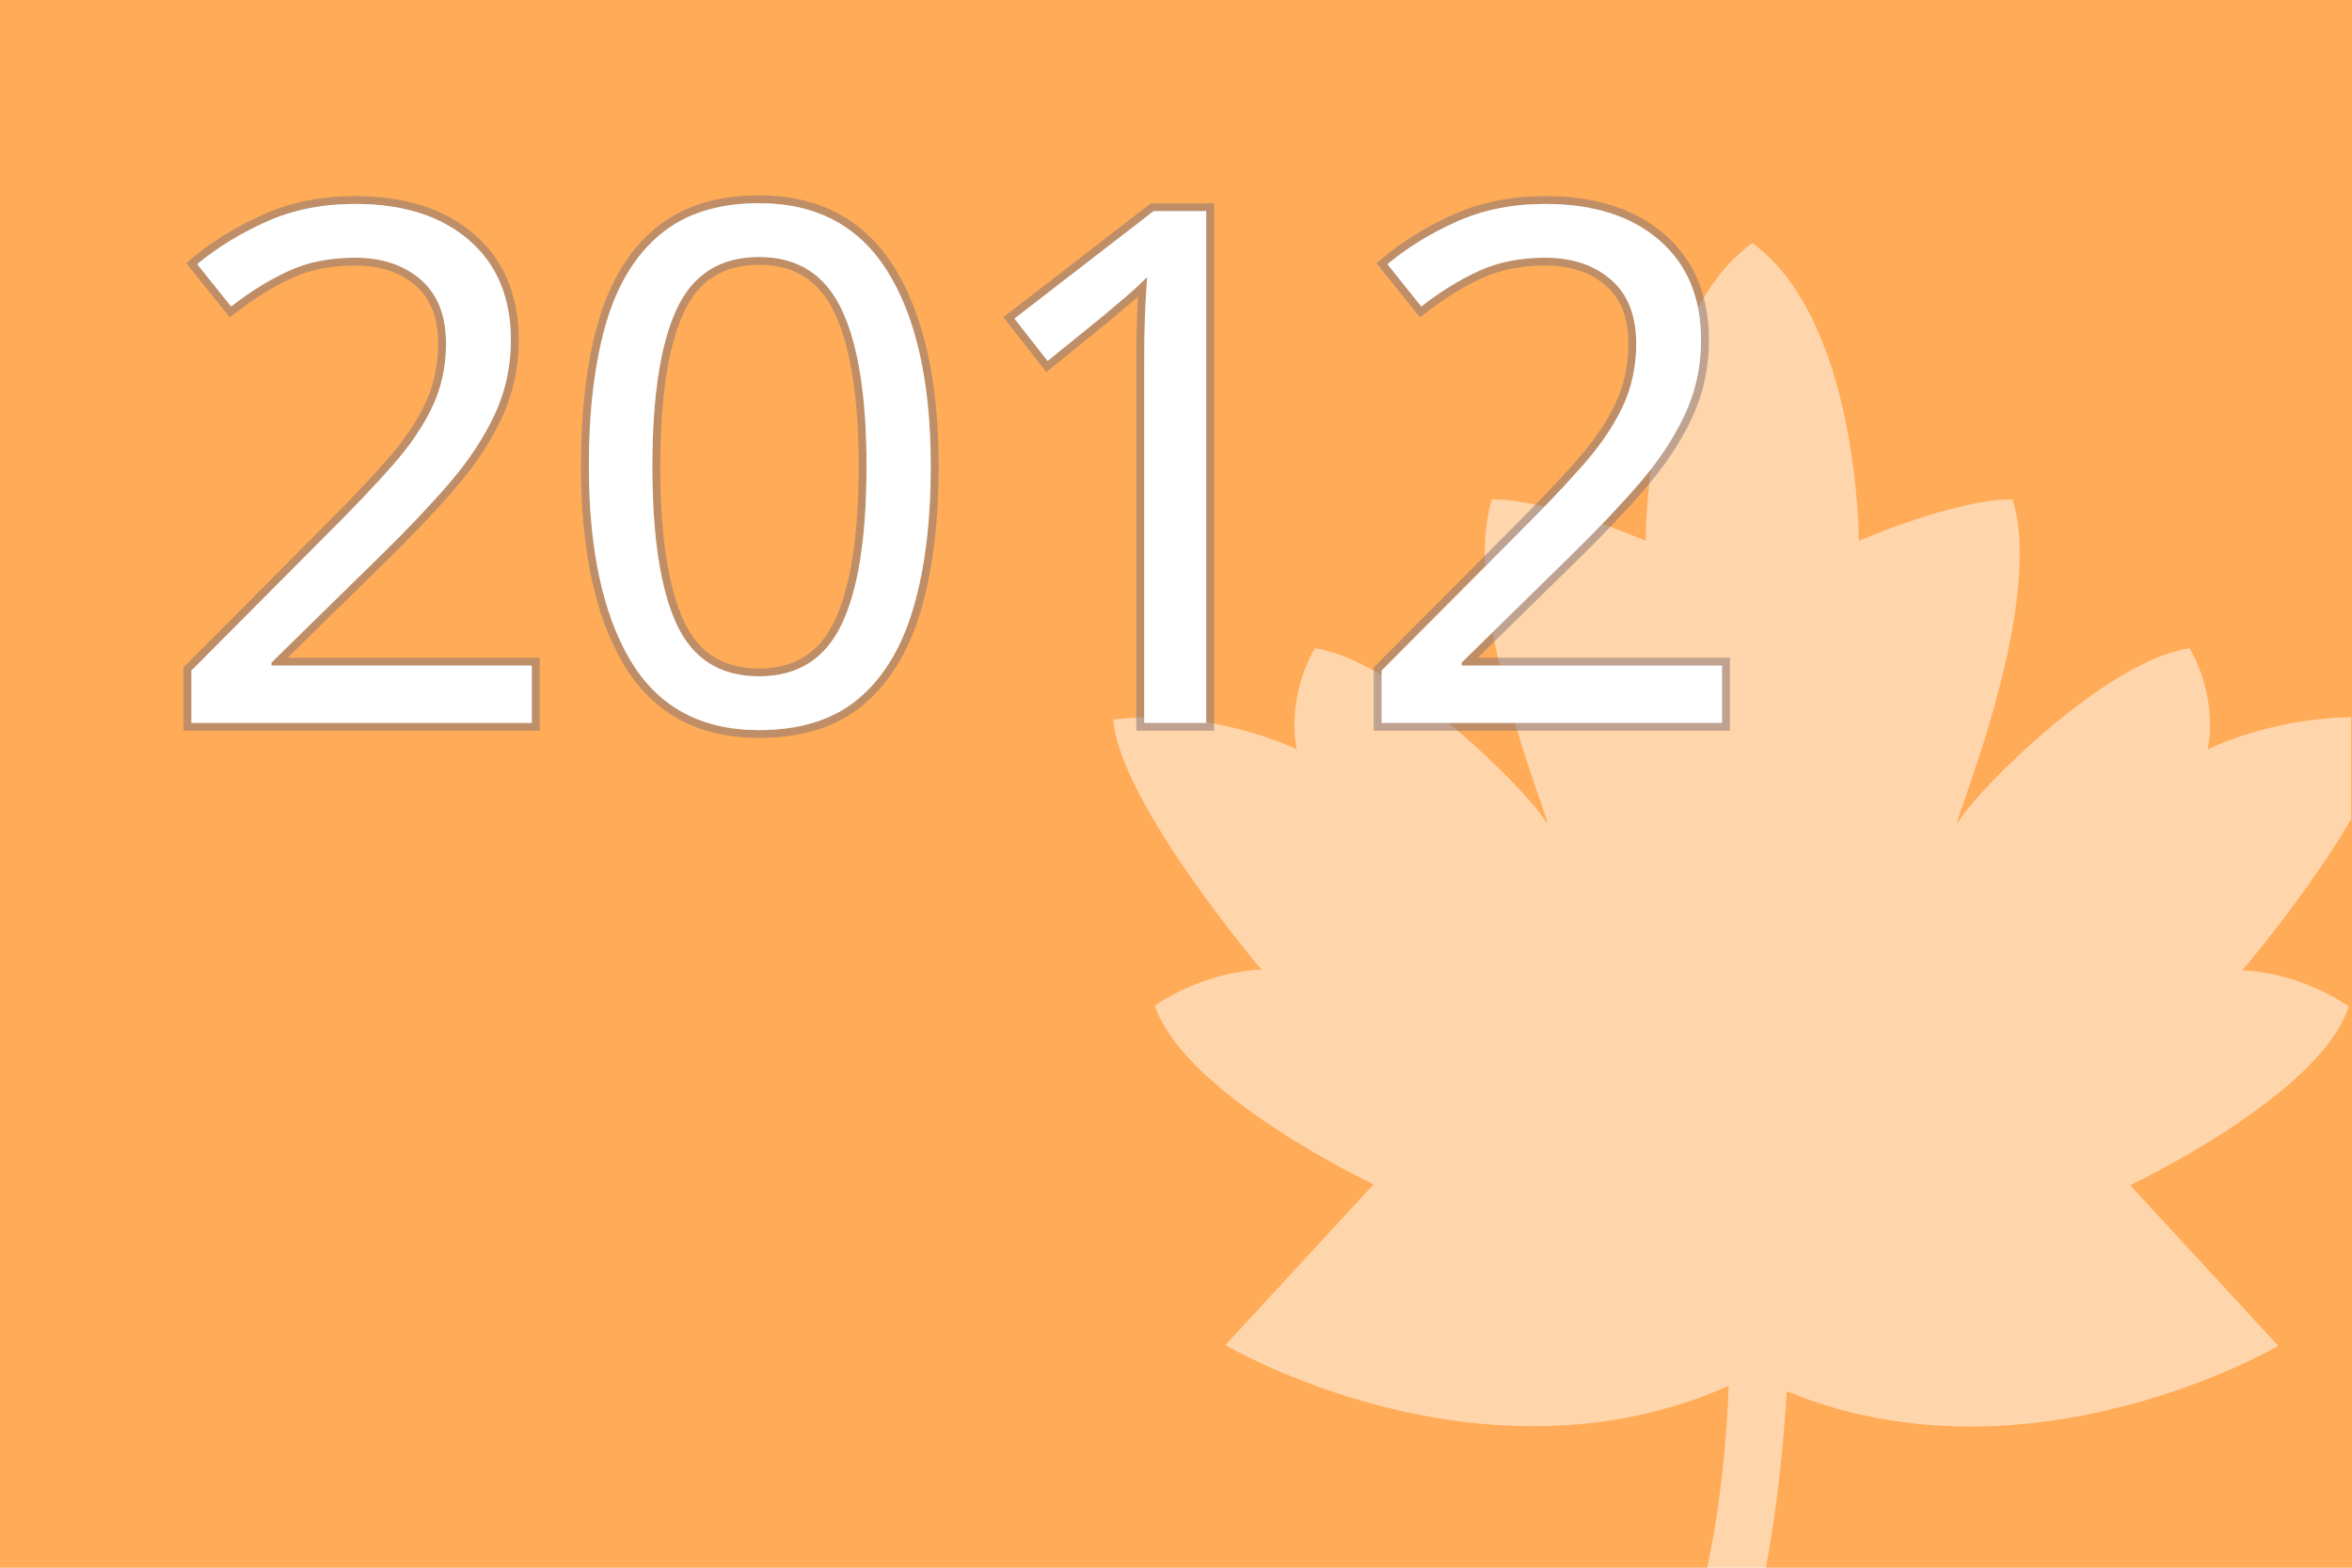
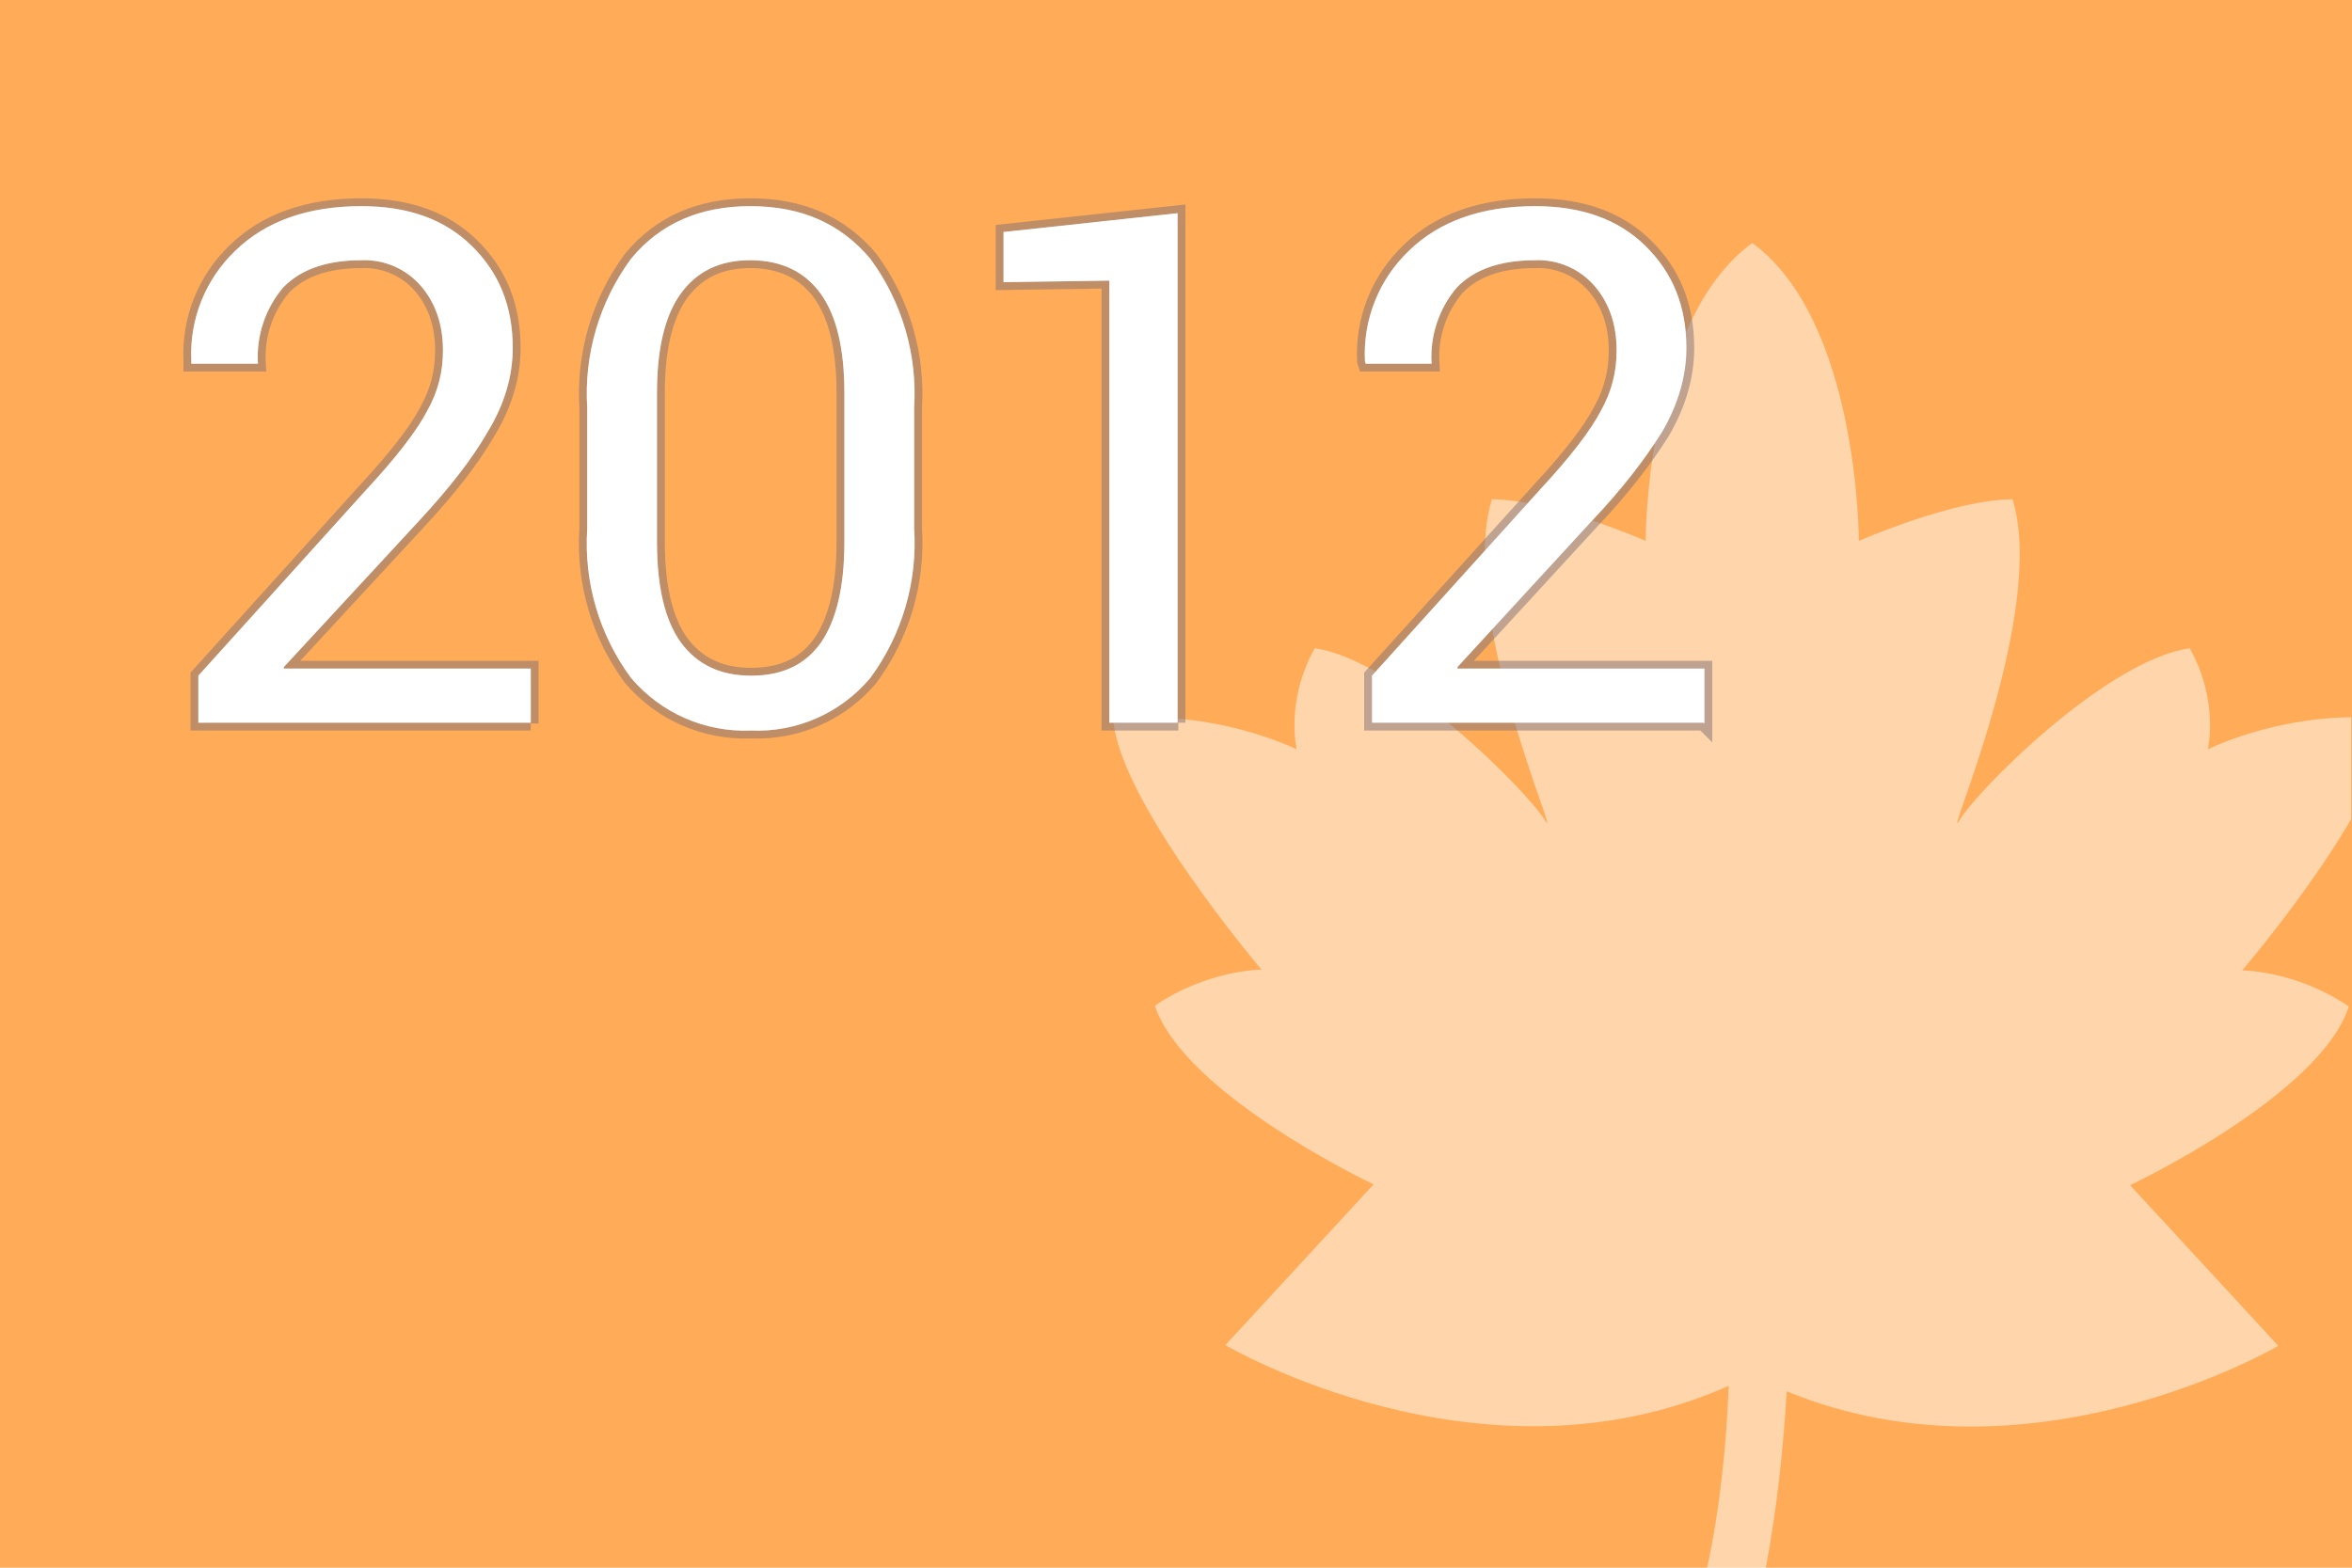
<svg xmlns="http://www.w3.org/2000/svg" width="300" height="200">
-   <path fill-rule="evenodd" clip-rule="evenodd" fill="#FFAB57" d="M0 0h300v200H0z" />
-   <path fill-rule="evenodd" clip-rule="evenodd" fill="#FFF" d="M300 91.5c-10.5.1-18.4 4.1-18.4 4.1s1.5-6.1-2.3-12.9c-10.6 1.5-27.2 18.2-29.4 22-2.3 3.8 11.3-26.6 6.8-41-7.5 0-19.6 5.3-19.6 5.3s0-28.1-13.6-38c-13.6 9.9-13.6 38-13.6 38s-12.1-5.3-19.6-5.3c-4.5 14.4 9.1 44.8 6.8 41-2.3-3.8-18.9-20.5-29.4-22-3.8 6.8-2.3 12.9-2.3 12.9s-10.6-5.3-23.4-3.8c.8 10.6 18.9 31.9 18.9 31.9s-6.8 0-13.6 4.6c3.8 11.4 27.9 22.8 27.9 22.8l-18.9 20.5s32.6 19.3 64.2 5.2c-.3 7.8-1.2 16.2-2.8 23.4h7.5c1.5-7.9 2.3-15.9 2.7-22.7 31.1 12.8 62.7-5.8 62.7-5.8l-18.9-20.5s24.2-11.4 27.9-22.8c-6.8-4.6-13.6-4.6-13.6-4.6s8.3-9.7 13.9-19.3v-13z" opacity=".502" />
-   <g>
-     <text transform="matrix(1.006 0 0 1 20 92.221)" fill="#FFF" font-family="'Roboto-Regular'" font-size="91.436" letter-spacing="-2">2012</text>
-     <text transform="matrix(1.006 0 0 1 20 92.221)" fill="none" stroke="#807175" stroke-width="2" font-family="'Roboto-Regular'" font-size="91.436" letter-spacing="-2" opacity=".5">2012</text>
-     <text transform="matrix(1.006 0 0 1 20 92.221)" fill="#FFF" font-family="'Roboto-Regular'" font-size="91.436" letter-spacing="-2">2012</text>
-   </g>
+   <path fill="#FFAB57" d="M0 0h300v200H0V0z" />
+   <path fill="#FFF" d="M300 91.5c-10.5.1-18.4 4.1-18.4 4.1s1.5-6.1-2.3-12.9c-10.6 1.5-27.2 18.2-29.4 22-2.3 3.8 11.3-26.6 6.8-41-7.5 0-19.6 5.3-19.6 5.3s0-28.1-13.6-38c-13.6 9.9-13.6 38-13.6 38s-12.1-5.3-19.6-5.3c-4.5 14.4 9.1 44.8 6.8 41s-18.9-20.5-29.4-22c-3.8 6.8-2.3 12.9-2.3 12.9s-10.6-5.3-23.4-3.8c.8 10.6 18.9 31.9 18.9 31.9s-6.8 0-13.6 4.6c3.8 11.4 27.9 22.8 27.9 22.8l-18.9 20.5s32.6 19.3 64.2 5.2c-.3 7.8-1.2 16.2-2.8 23.4h7.5c1.5-7.9 2.3-15.9 2.7-22.7 31.1 12.8 62.7-5.8 62.7-5.8l-18.9-20.5s24.2-11.4 27.9-22.8c-6.8-4.6-13.6-4.6-13.6-4.6s8.3-9.7 13.9-19.3v-13h.1z" opacity=".5" />
+   <path d="M67.7 92.2H25.3v-6l21.4-23.7c3.9-4.2 6.5-7.6 7.8-10.1 1.4-2.5 2-5 2-7.7 0-3.2-.9-6-2.8-8.2a9.5 9.5 0 00-7.6-3.3c-4.5 0-7.8 1.2-10 3.5a13.7 13.7 0 00-3.2 9.7h-8.5V46A18.2 18.2 0 0130 32c3.9-3.8 9.3-5.7 16.1-5.7 6 0 10.6 1.7 14 5 3.6 3.5 5.3 7.8 5.3 13.1 0 3.5-1 7.1-3.2 10.7-2 3.5-5 7.3-8.8 11.4L36.2 85.1v.2h31.5v7zm48.9-24.8a29 29 0 01-5.6 19.1 18.8 18.8 0 01-15.2 6.7 19 19 0 01-15.3-6.7 28.8 28.8 0 01-5.6-19V52a29 29 0 015.6-19c3.7-4.5 8.8-6.7 15.2-6.7 6.5 0 11.5 2.2 15.3 6.7a29 29 0 015.6 19v15.4zm-8.9-17.3c0-5.6-1-9.8-3-12.6s-5-4.3-9-4.3c-3.9 0-6.8 1.4-8.9 4.3-2 2.8-3 7-3 12.6v19.1c0 5.6 1 9.9 3 12.7 2.1 2.9 5.1 4.3 9 4.3 4 0 6.9-1.4 8.9-4.2 2-2.9 3-7.2 3-12.8v-19zm42.6 42.1h-8.8V35.8L128 36v-6.4l22.2-2.4v65zm67 0H175v-6l21.4-23.7c3.9-4.2 6.5-7.6 7.8-10.1 1.4-2.5 2-5 2-7.7 0-3.2-.9-6-2.8-8.2a9.5 9.5 0 00-7.6-3.3c-4.5 0-7.8 1.2-10 3.5a13.7 13.7 0 00-3.2 9.7h-8.4l-.1-.3a18.2 18.2 0 015.6-14.1c3.9-3.8 9.3-5.7 16.1-5.7 6 0 10.6 1.7 14 5 3.6 3.5 5.3 7.8 5.3 13.1 0 3.5-1 7.1-3.1 10.7-2.2 3.5-5.1 7.3-9 11.4l-17.1 18.6v.2h31.5v7z" fill="#FFF" />
+   <path d="M67.7 92.2H25.3v-6l21.4-23.7c3.9-4.2 6.5-7.6 7.8-10.1 1.4-2.5 2-5 2-7.7 0-3.2-.9-6-2.8-8.2a9.5 9.5 0 00-7.6-3.3c-4.5 0-7.8 1.2-10 3.5a13.7 13.7 0 00-3.2 9.7h-8.5V46A18.2 18.2 0 0130 32c3.9-3.8 9.3-5.7 16.1-5.7 6 0 10.6 1.7 14 5 3.6 3.5 5.3 7.8 5.3 13.1 0 3.5-1 7.1-3.2 10.7-2 3.5-5 7.3-8.8 11.4L36.2 85.1v.2h31.5v7zm48.9-24.8a29 29 0 01-5.6 19.1 18.8 18.8 0 01-15.2 6.7 19 19 0 01-15.3-6.7 28.8 28.8 0 01-5.6-19V52a29 29 0 015.6-19c3.7-4.5 8.8-6.7 15.2-6.7 6.5 0 11.5 2.2 15.3 6.7a29 29 0 015.6 19v15.4zm-8.9-17.3c0-5.6-1-9.8-3-12.6s-5-4.3-9-4.3c-3.9 0-6.8 1.4-8.9 4.3-2 2.8-3 7-3 12.6v19.1c0 5.6 1 9.9 3 12.7 2.1 2.9 5.1 4.3 9 4.3 4 0 6.9-1.4 8.9-4.2 2-2.9 3-7.2 3-12.8v-19zm42.6 42.1h-8.8V35.8L128 36v-6.4l22.2-2.4v65zm67 0H175v-6l21.4-23.7c3.9-4.2 6.5-7.6 7.8-10.1 1.4-2.5 2-5 2-7.7 0-3.2-.9-6-2.8-8.2a9.5 9.5 0 00-7.6-3.3c-4.5 0-7.8 1.2-10 3.5a13.7 13.7 0 00-3.2 9.7h-8.4l-.1-.3a18.2 18.2 0 015.6-14.1c3.9-3.8 9.3-5.7 16.1-5.7 6 0 10.6 1.7 14 5 3.6 3.5 5.3 7.8 5.3 13.1 0 3.5-1 7.1-3.1 10.7-2.2 3.5-5.1 7.3-9 11.4l-17.1 18.6v.2h31.5v7z" opacity=".5" fill="none" stroke="#807175" stroke-width="2" />
+   <path d="M67.7 92.2H25.3v-6l21.4-23.7c3.9-4.2 6.5-7.6 7.8-10.1 1.4-2.5 2-5 2-7.7 0-3.2-.9-6-2.8-8.2a9.5 9.5 0 00-7.6-3.3c-4.5 0-7.8 1.2-10 3.5a13.7 13.7 0 00-3.2 9.7h-8.5V46A18.2 18.2 0 0130 32c3.9-3.8 9.3-5.7 16.1-5.7 6 0 10.6 1.7 14 5 3.6 3.5 5.3 7.8 5.3 13.1 0 3.5-1 7.1-3.2 10.7-2 3.5-5 7.3-8.8 11.4L36.2 85.1v.2h31.5v7zm48.9-24.8a29 29 0 01-5.6 19.1 18.8 18.8 0 01-15.2 6.7 19 19 0 01-15.3-6.7 28.8 28.8 0 01-5.6-19V52a29 29 0 015.6-19c3.7-4.5 8.8-6.7 15.2-6.7 6.5 0 11.5 2.2 15.3 6.7a29 29 0 015.6 19v15.4zm-8.9-17.3c0-5.6-1-9.8-3-12.6s-5-4.3-9-4.3c-3.9 0-6.8 1.4-8.9 4.3-2 2.8-3 7-3 12.6v19.1c0 5.6 1 9.9 3 12.7 2.1 2.9 5.1 4.3 9 4.3 4 0 6.9-1.4 8.9-4.2 2-2.9 3-7.2 3-12.8v-19zm42.6 42.1h-8.8V35.8L128 36v-6.4l22.2-2.4v65zm67 0H175v-6l21.4-23.7c3.9-4.2 6.5-7.6 7.8-10.1 1.4-2.5 2-5 2-7.7 0-3.2-.9-6-2.8-8.2a9.5 9.5 0 00-7.6-3.3c-4.5 0-7.8 1.2-10 3.5a13.7 13.7 0 00-3.2 9.7h-8.4l-.1-.3a18.2 18.2 0 015.6-14.1c3.9-3.8 9.3-5.7 16.1-5.7 6 0 10.6 1.7 14 5 3.6 3.5 5.3 7.8 5.3 13.1 0 3.5-1 7.1-3.1 10.7-2.2 3.5-5.1 7.3-9 11.4l-17.1 18.6v.2h31.5v7z" fill="#FFF" />
</svg>
